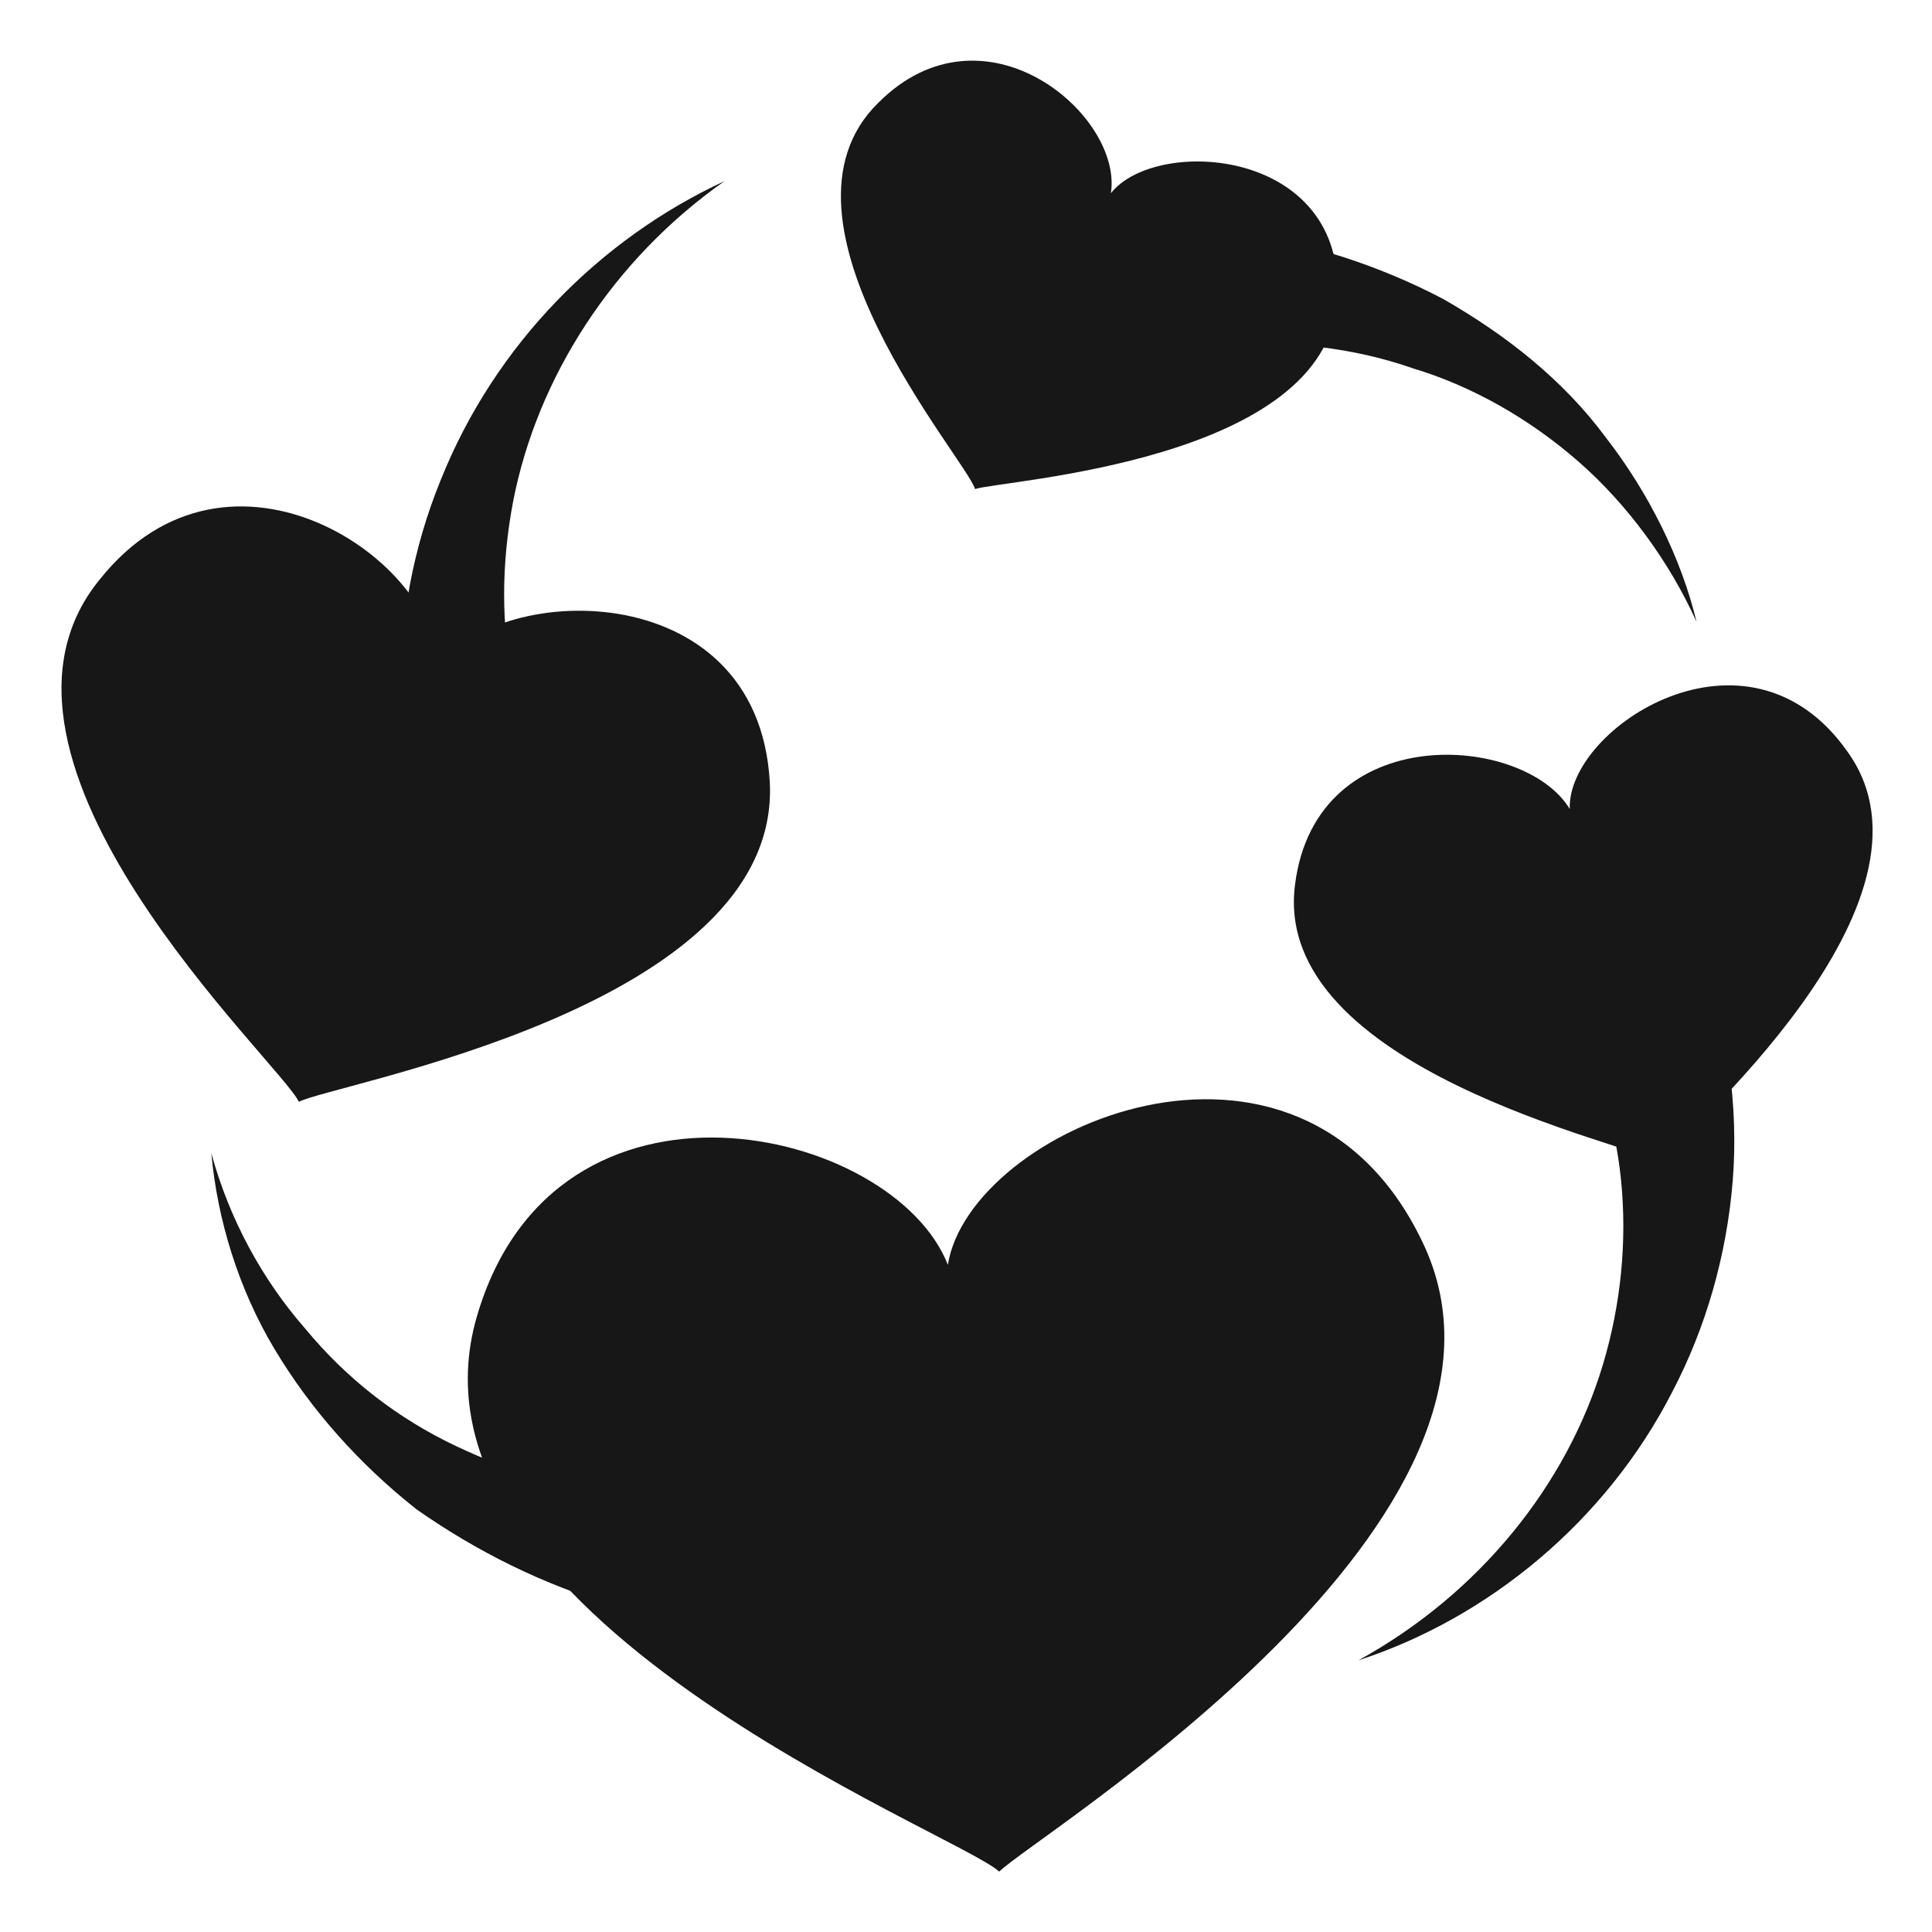
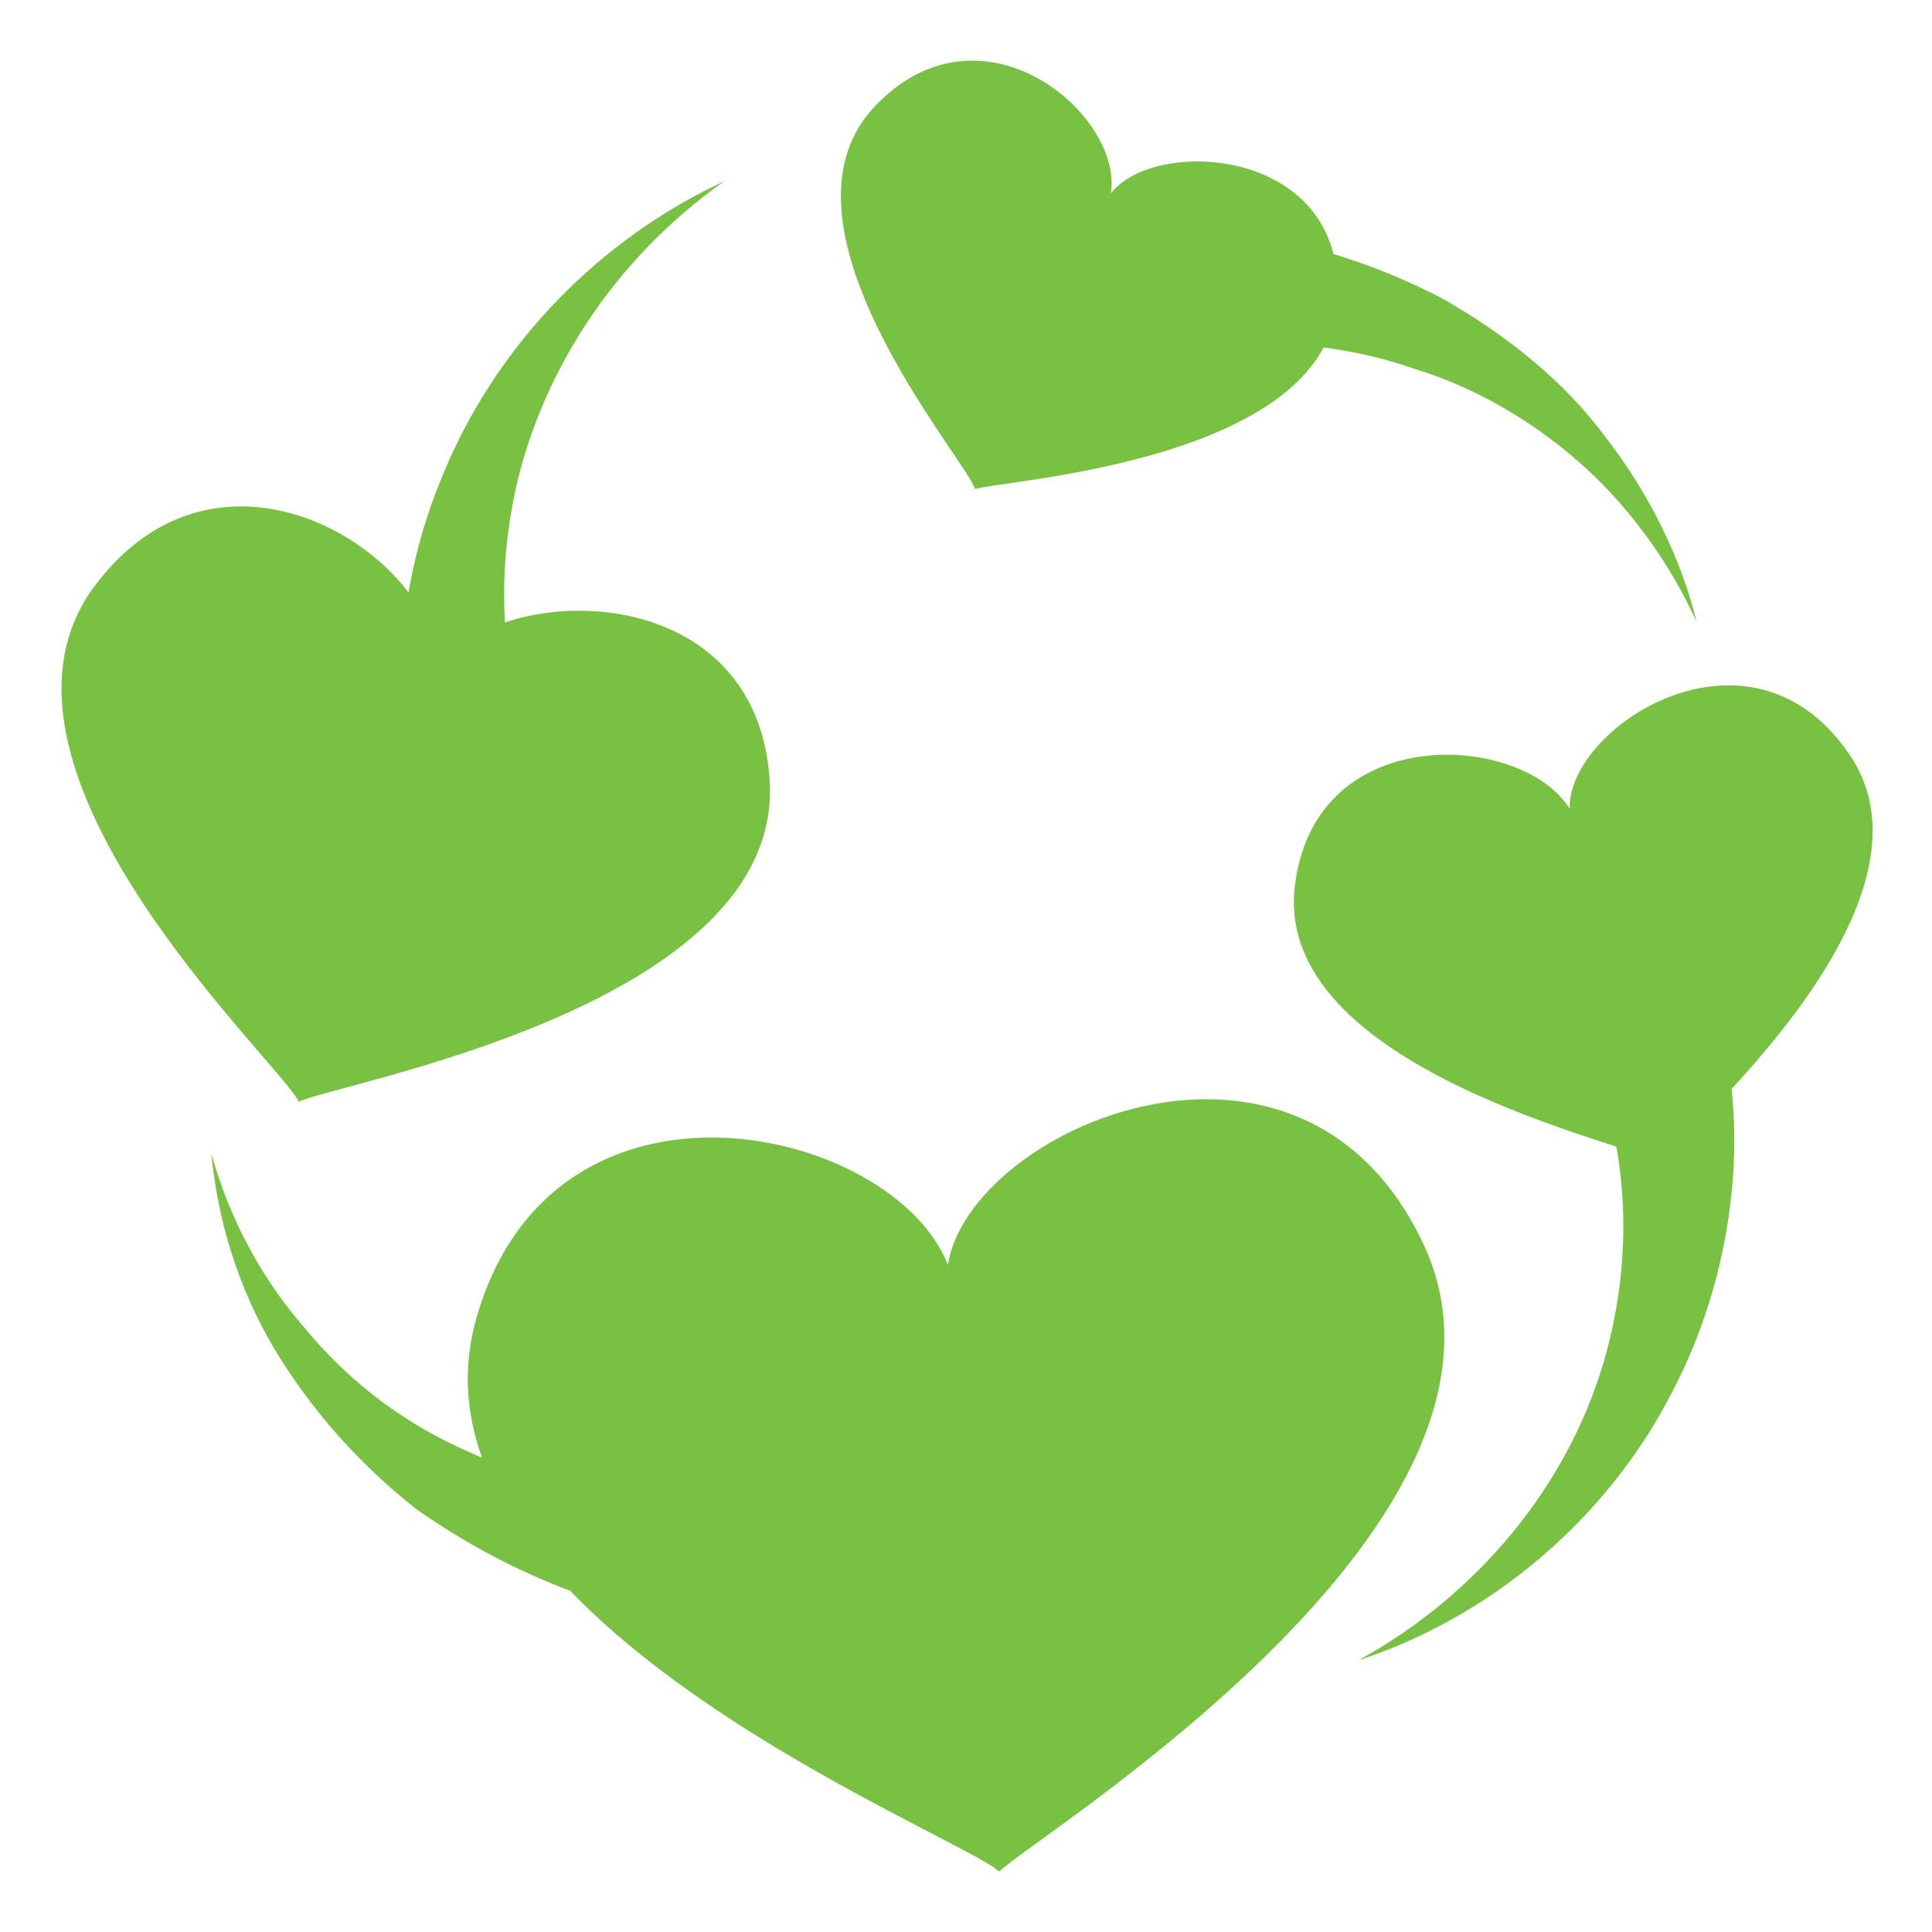
<svg xmlns="http://www.w3.org/2000/svg" width="30px" height="30px" viewBox="0 0 64 64" aria-hidden="true" role="img" class="iconify iconify--emojione" preserveAspectRatio="xMidYMid meet">
-   <g fill="#171717">
+   <g fill="#79C142">
    <path d="M27.9 53.8c-2.5.3-5.1.1-7.5-.6c-2.4-.7-4.6-1.8-6.6-3.2c-1.9-1.5-3.5-3.3-4.7-5.3c-1.2-2-1.9-4.3-2.1-6.5c.6 2.2 1.7 4.2 3.1 5.8c1.4 1.7 3.1 3 5 3.9c1.9.9 3.9 1.5 5.9 1.7c2 .2 4-.1 5.9-.7c1.3-.4 2.7.3 3.1 1.7c.4 1.3-.3 2.7-1.7 3.1c-.1 0-.3.1-.4.1">
- 
        </path>
    <path d="M56.4 31.6c.8 2.4 1.2 5 1 7.5c-.2 2.5-.9 4.9-2 7c-2.2 4.3-6.1 7.5-10.4 8.9c4-2.2 6.9-5.8 8.1-9.8c.6-2 .8-4.1.6-6.1c-.2-2-.8-3.8-1.8-5.6c-.7-1.2-.3-2.7.9-3.4s2.7-.3 3.4.9c.1.1.1.3.2.4v.2">
- 
        </path>
    <path d="M33.3 8.2c2.4-.6 5-.8 7.5-.5c2.5.3 4.9 1.1 7 2.2c2.1 1.2 4 2.7 5.4 4.6c1.4 1.8 2.5 4 3 6.1c-.9-2-2.3-3.9-3.9-5.3s-3.5-2.5-5.5-3.1c-2-.7-4.1-.9-6.1-.8c-2 .1-3.9.7-5.7 1.5c-1.3.6-2.8.1-3.4-1.2c-.6-1.2-.1-2.7 1.2-3.3c.1-.1.3-.1.4-.2h.1">
- 
        </path>
    <path d="M15 30.5c-1.1-2.3-1.7-4.9-1.7-7.4c-.1-2.5.4-5 1.3-7.2c1.8-4.5 5.3-8 9.4-9.9c-3.7 2.6-6.2 6.5-7 10.6c-.4 2.1-.4 4.1 0 6.1s1.2 3.7 2.4 5.4c.8 1.1.6 2.7-.6 3.5s-2.7.6-3.5-.6c-.1-.1-.2-.3-.2-.4l-.1-.1">

        </path>
  </g>
-   <g fill="#171717">
+   <g fill="#79C142">
    <path d="M31.4 41.9c-1.8-4.6-13-7.2-15.6 1.7c-2.9 9.9 15.9 17.1 17.3 18.4c1.2-1.2 18.5-11.7 14-20.9c-4.1-8.5-15-3.7-15.7.8">
- 
        </path>
    <path d="M61.2 24.9c-3.3-4.7-9.3-.8-9.2 1.9c-1.5-2.5-8.4-3-9.1 2.5c-.8 6.1 11.1 8.6 12.1 9.2c.6-.8 9.8-8.6 6.2-13.6">
- 
        </path>
    <path d="M36.8 6.4c.4-2.6-4.2-6.5-7.7-3c-4 3.9 2.9 11.8 3.2 12.8c.9-.3 11.7-.9 12-6.3c.3-5-6-5.4-7.5-3.5">
- 
        </path>
    <path d="M25.5 25.9c-.4-7-9.3-6.6-11-3.7c.1-3.6-6.9-8.4-11.2-3c-4.9 6 6 16 6.6 17.3c1.1-.6 16-3.1 15.6-10.6">
- 
        </path>
  </g>
</svg>
